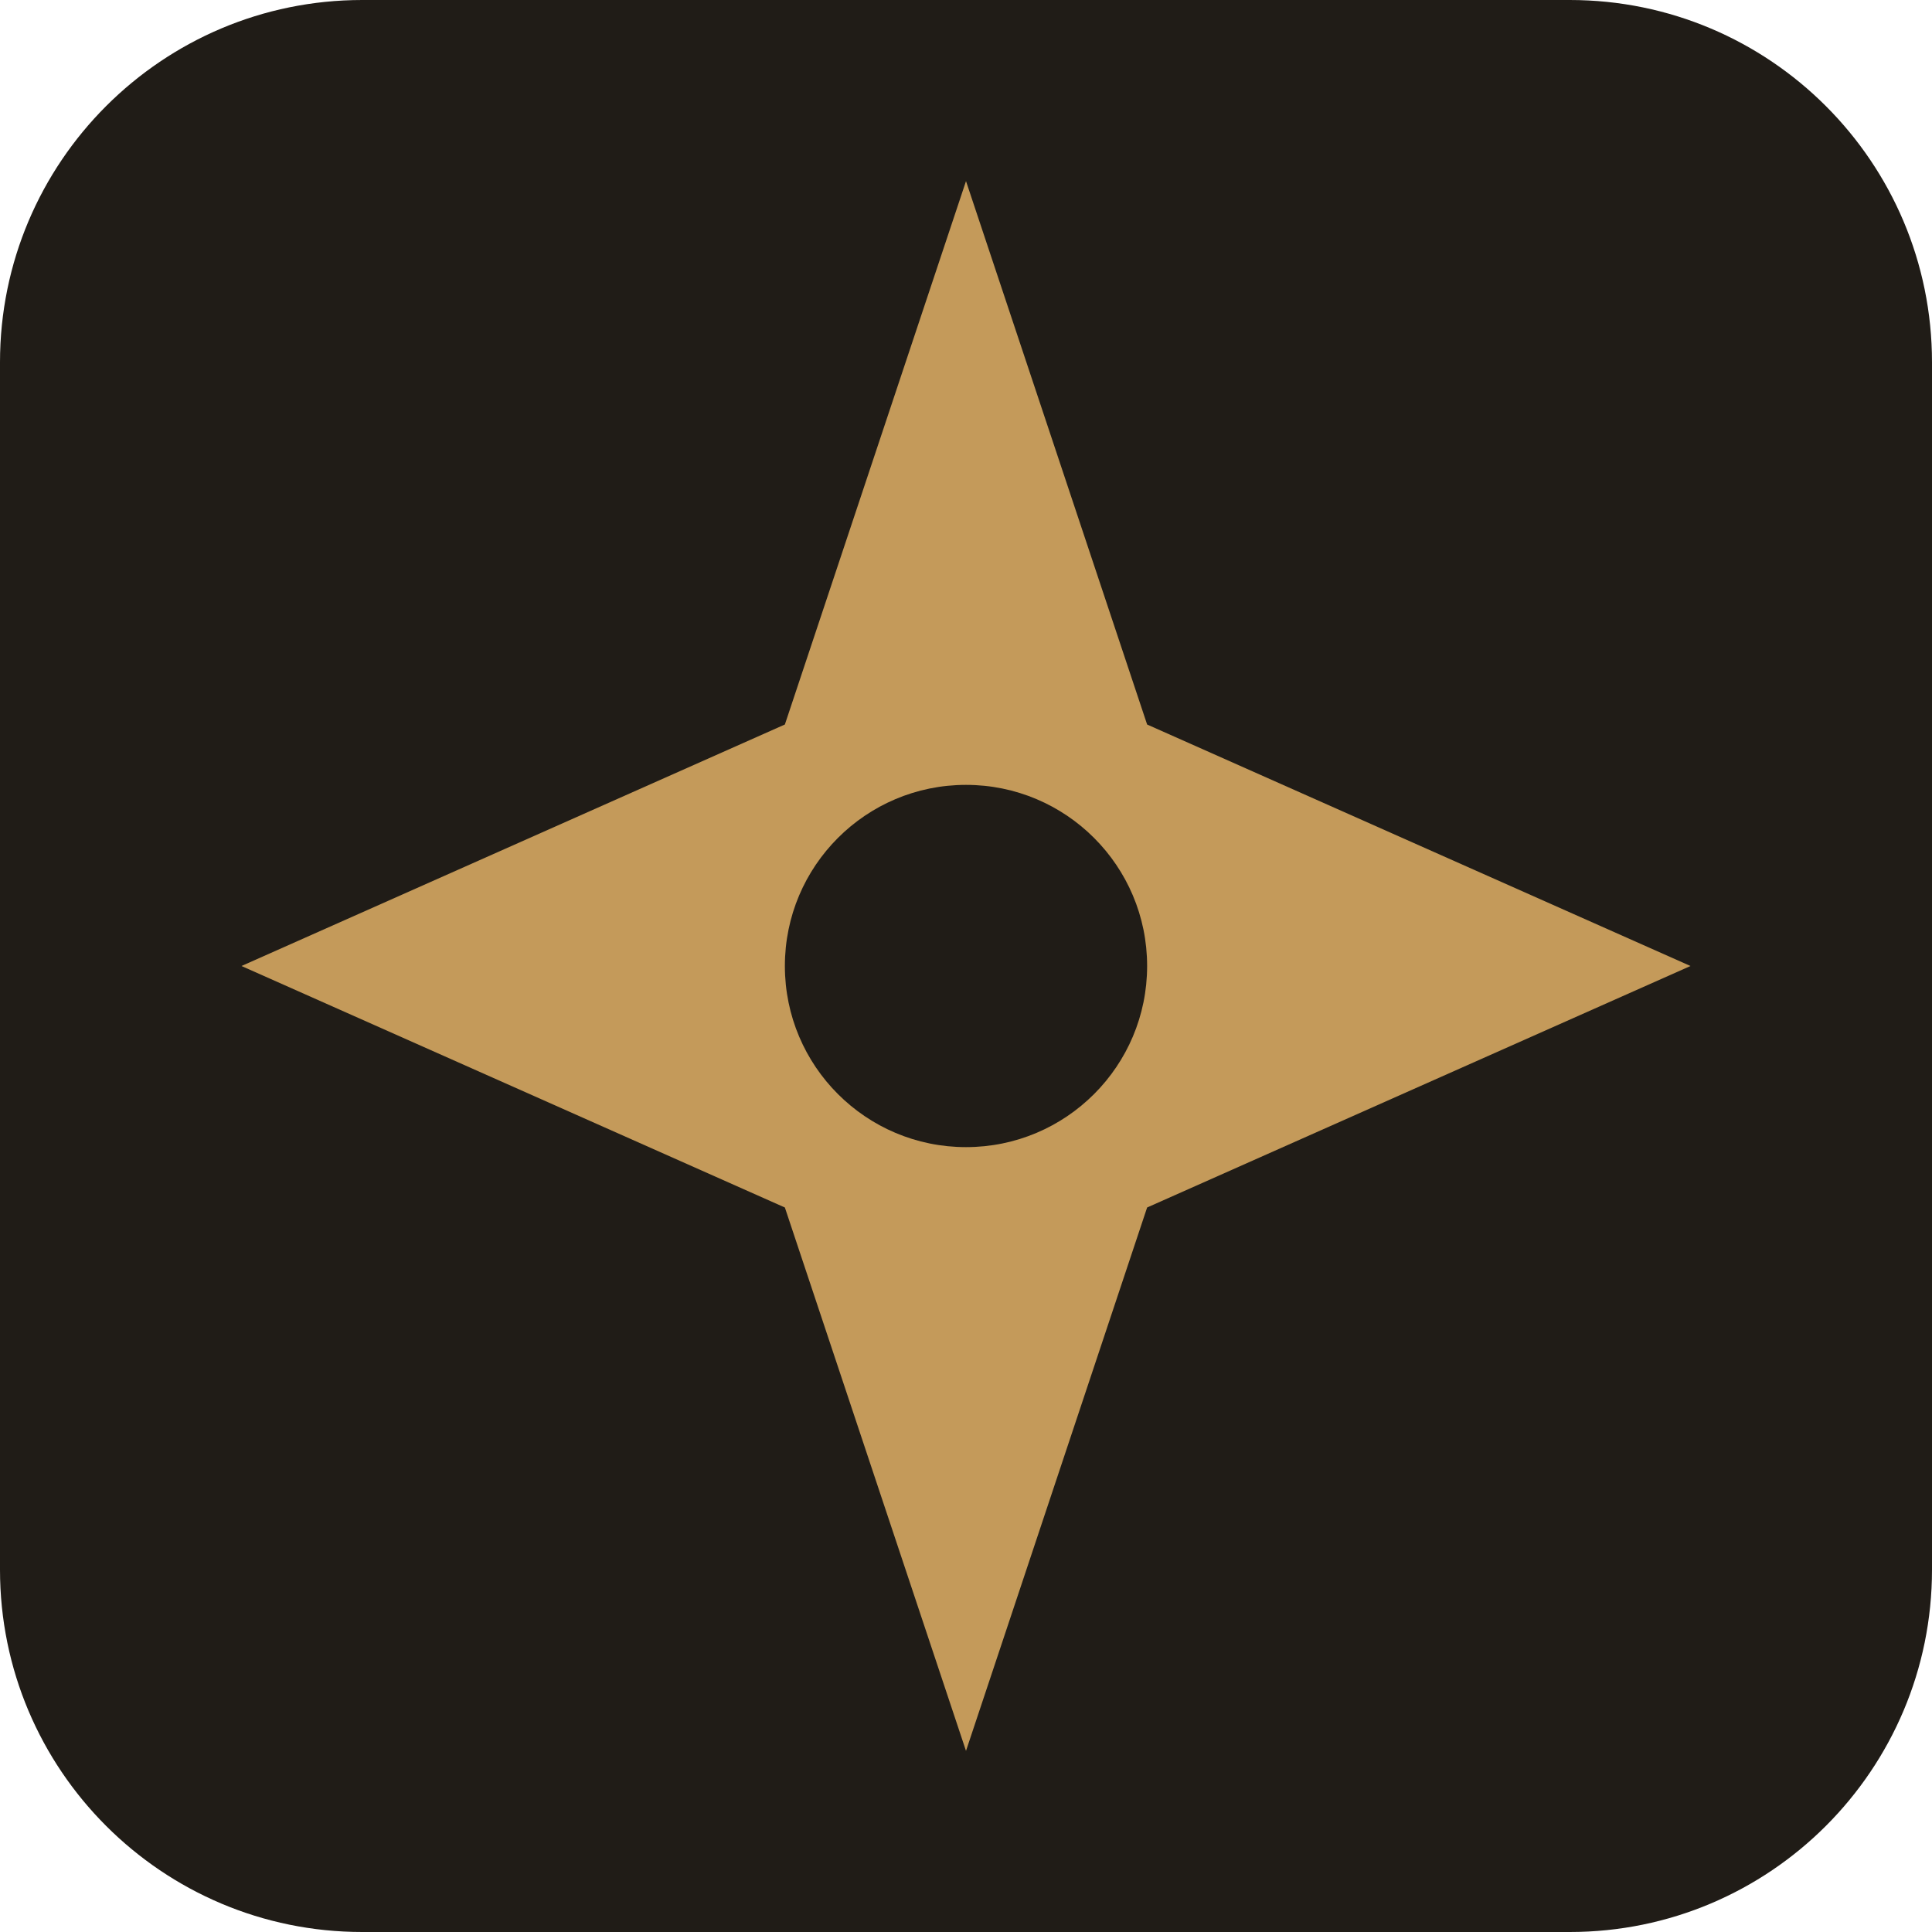
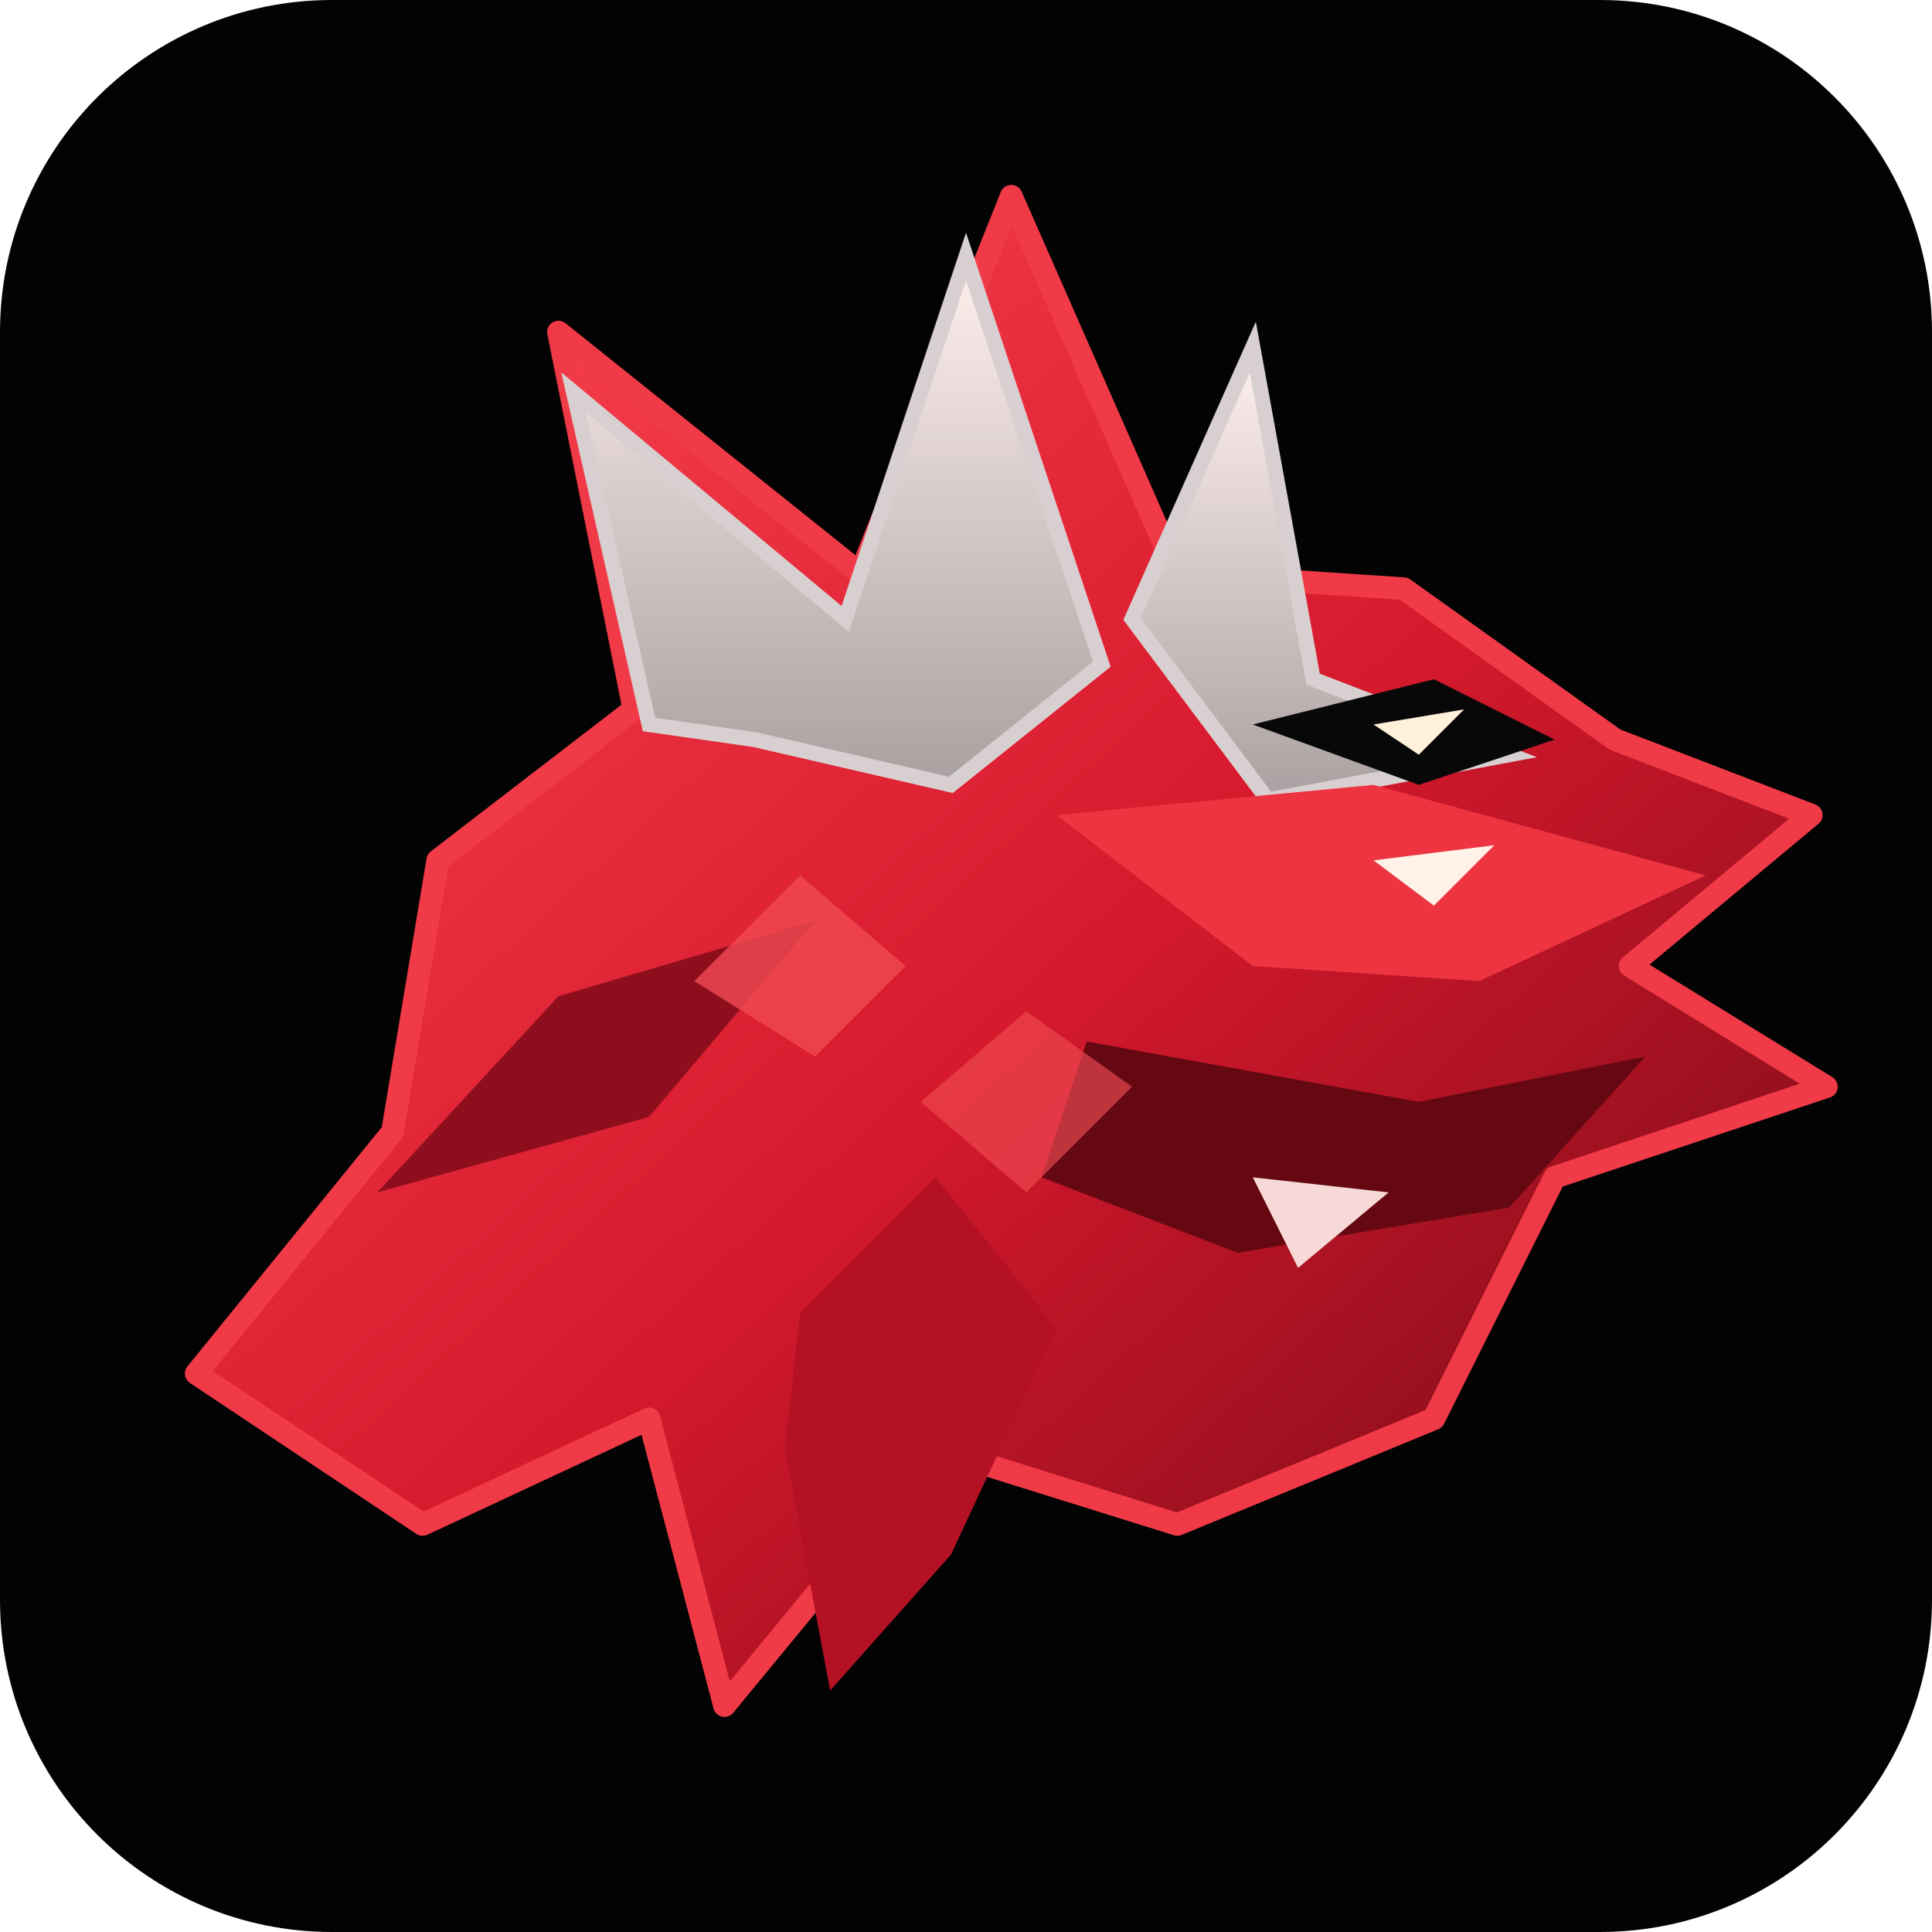
<svg xmlns="http://www.w3.org/2000/svg" viewBox="0 0 128 128">
-   <rect width="128" height="128" rx="24" fill="#201c17" />
-   <path d="M64 12 76 48 112 64 76 80 64 116 52 80 16 64 52 48Z" fill="#c49a5a" />
-   <circle cx="64" cy="64" r="12" fill="#201c17" />
+   <defs>
+     <linearGradient id="scale" x1="0" y1="0" x2="1" y2="1">
+       <stop offset="0" stop-color="#ff4b55" />
+       <stop offset=".52" stop-color="#d7192d" />
+       <stop offset="1" stop-color="#650812" />
+     </linearGradient>
+     <linearGradient id="horn" x1="0" y1="0" x2="0" y2="1">
+       <stop offset="0" stop-color="#fff0ed" />
+       <stop offset="1" stop-color="#a9a1a1" />
+     </linearGradient>
+   </defs>
+   <rect width="128" height="128" rx="22" fill="#030303" />
+   <path d="M13 91 26 75 29 57 42 47 37 22 57 38 67 13 78 38 93 39 107 49 120 54 108 64 121 72 103 78 95 94 78 101 62 96 48 113 43 94 28 101Z" fill="url(#scale)" stroke="#f13a47" stroke-width="1.5" stroke-linejoin="round" />
+   <path d="m43 48-5-22 18 15 8-24 9 27-10 8-13-3Z" fill="url(#horn)" stroke="#d8d0d0" stroke-width="1" />
+   <path d="m75 41 8-18 4 22 13 5-16 3Z" fill="url(#horn)" stroke="#d8d0d0" stroke-width="1" />
+   <path d="M70 54 91 52 113 58 98 65 83 64Z" fill="#ef3441" />
+   <path d="M91 57 99 56 95 60Z" fill="#fff2e8" />
+   <path d="M83 48 95 45 103 49 94 52Z" fill="#080808" />
+   <path d="M91 48 97 47 94 50Z" fill="#fff1d9" />
+   <path d="M72 69 94 73 109 70 100 80 82 83 69 78Z" fill="#650812" />
+   <path d="m83 78 9 1-6 5Z" fill="#f7d9d7" />
+   <path d="M37 66 25 79 43 74 54 61Z" fill="#8f0e1d" />
+   <path d="M53 87 62 78 70 88 63 103 55 112 52 96Z" fill="#b51125" />
+   <path d="m46 65 7-7 7 6-6 6Z" fill="#f04a53" opacity=".8" />
+   <path d="m61 73 7-6 7 5-7 7Z" fill="#f04a53" opacity=".65" />
</svg>
